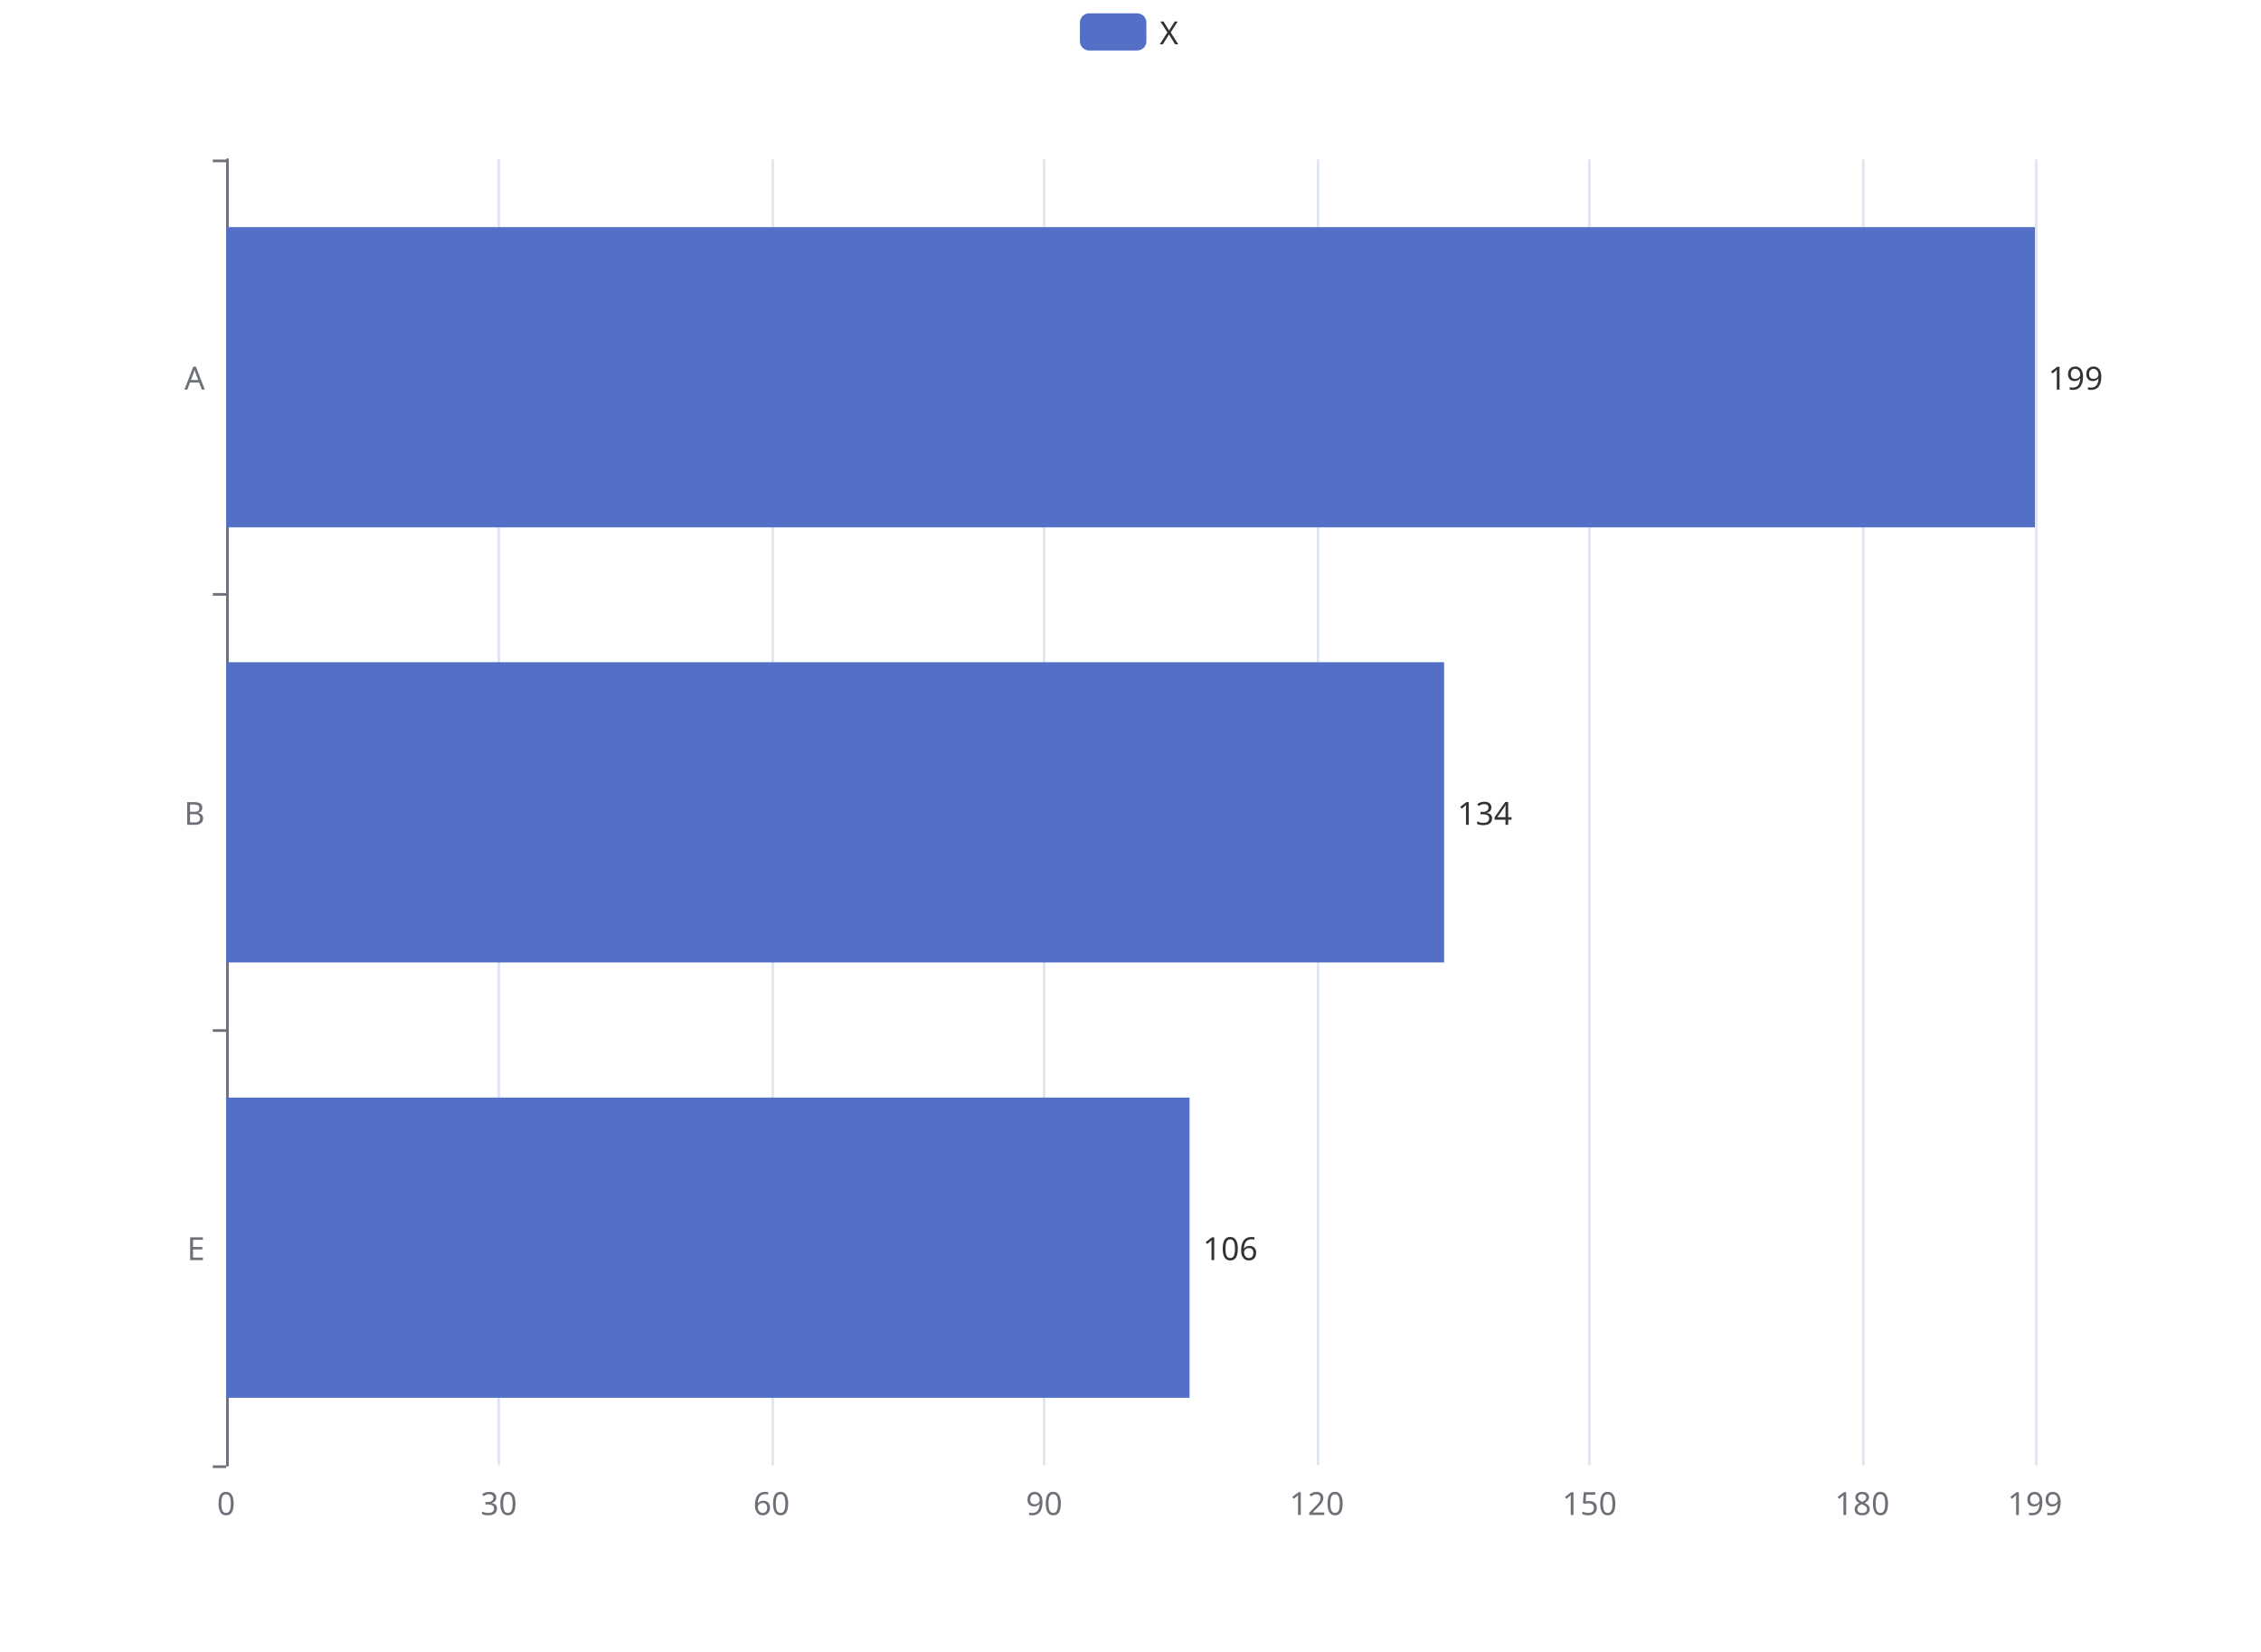
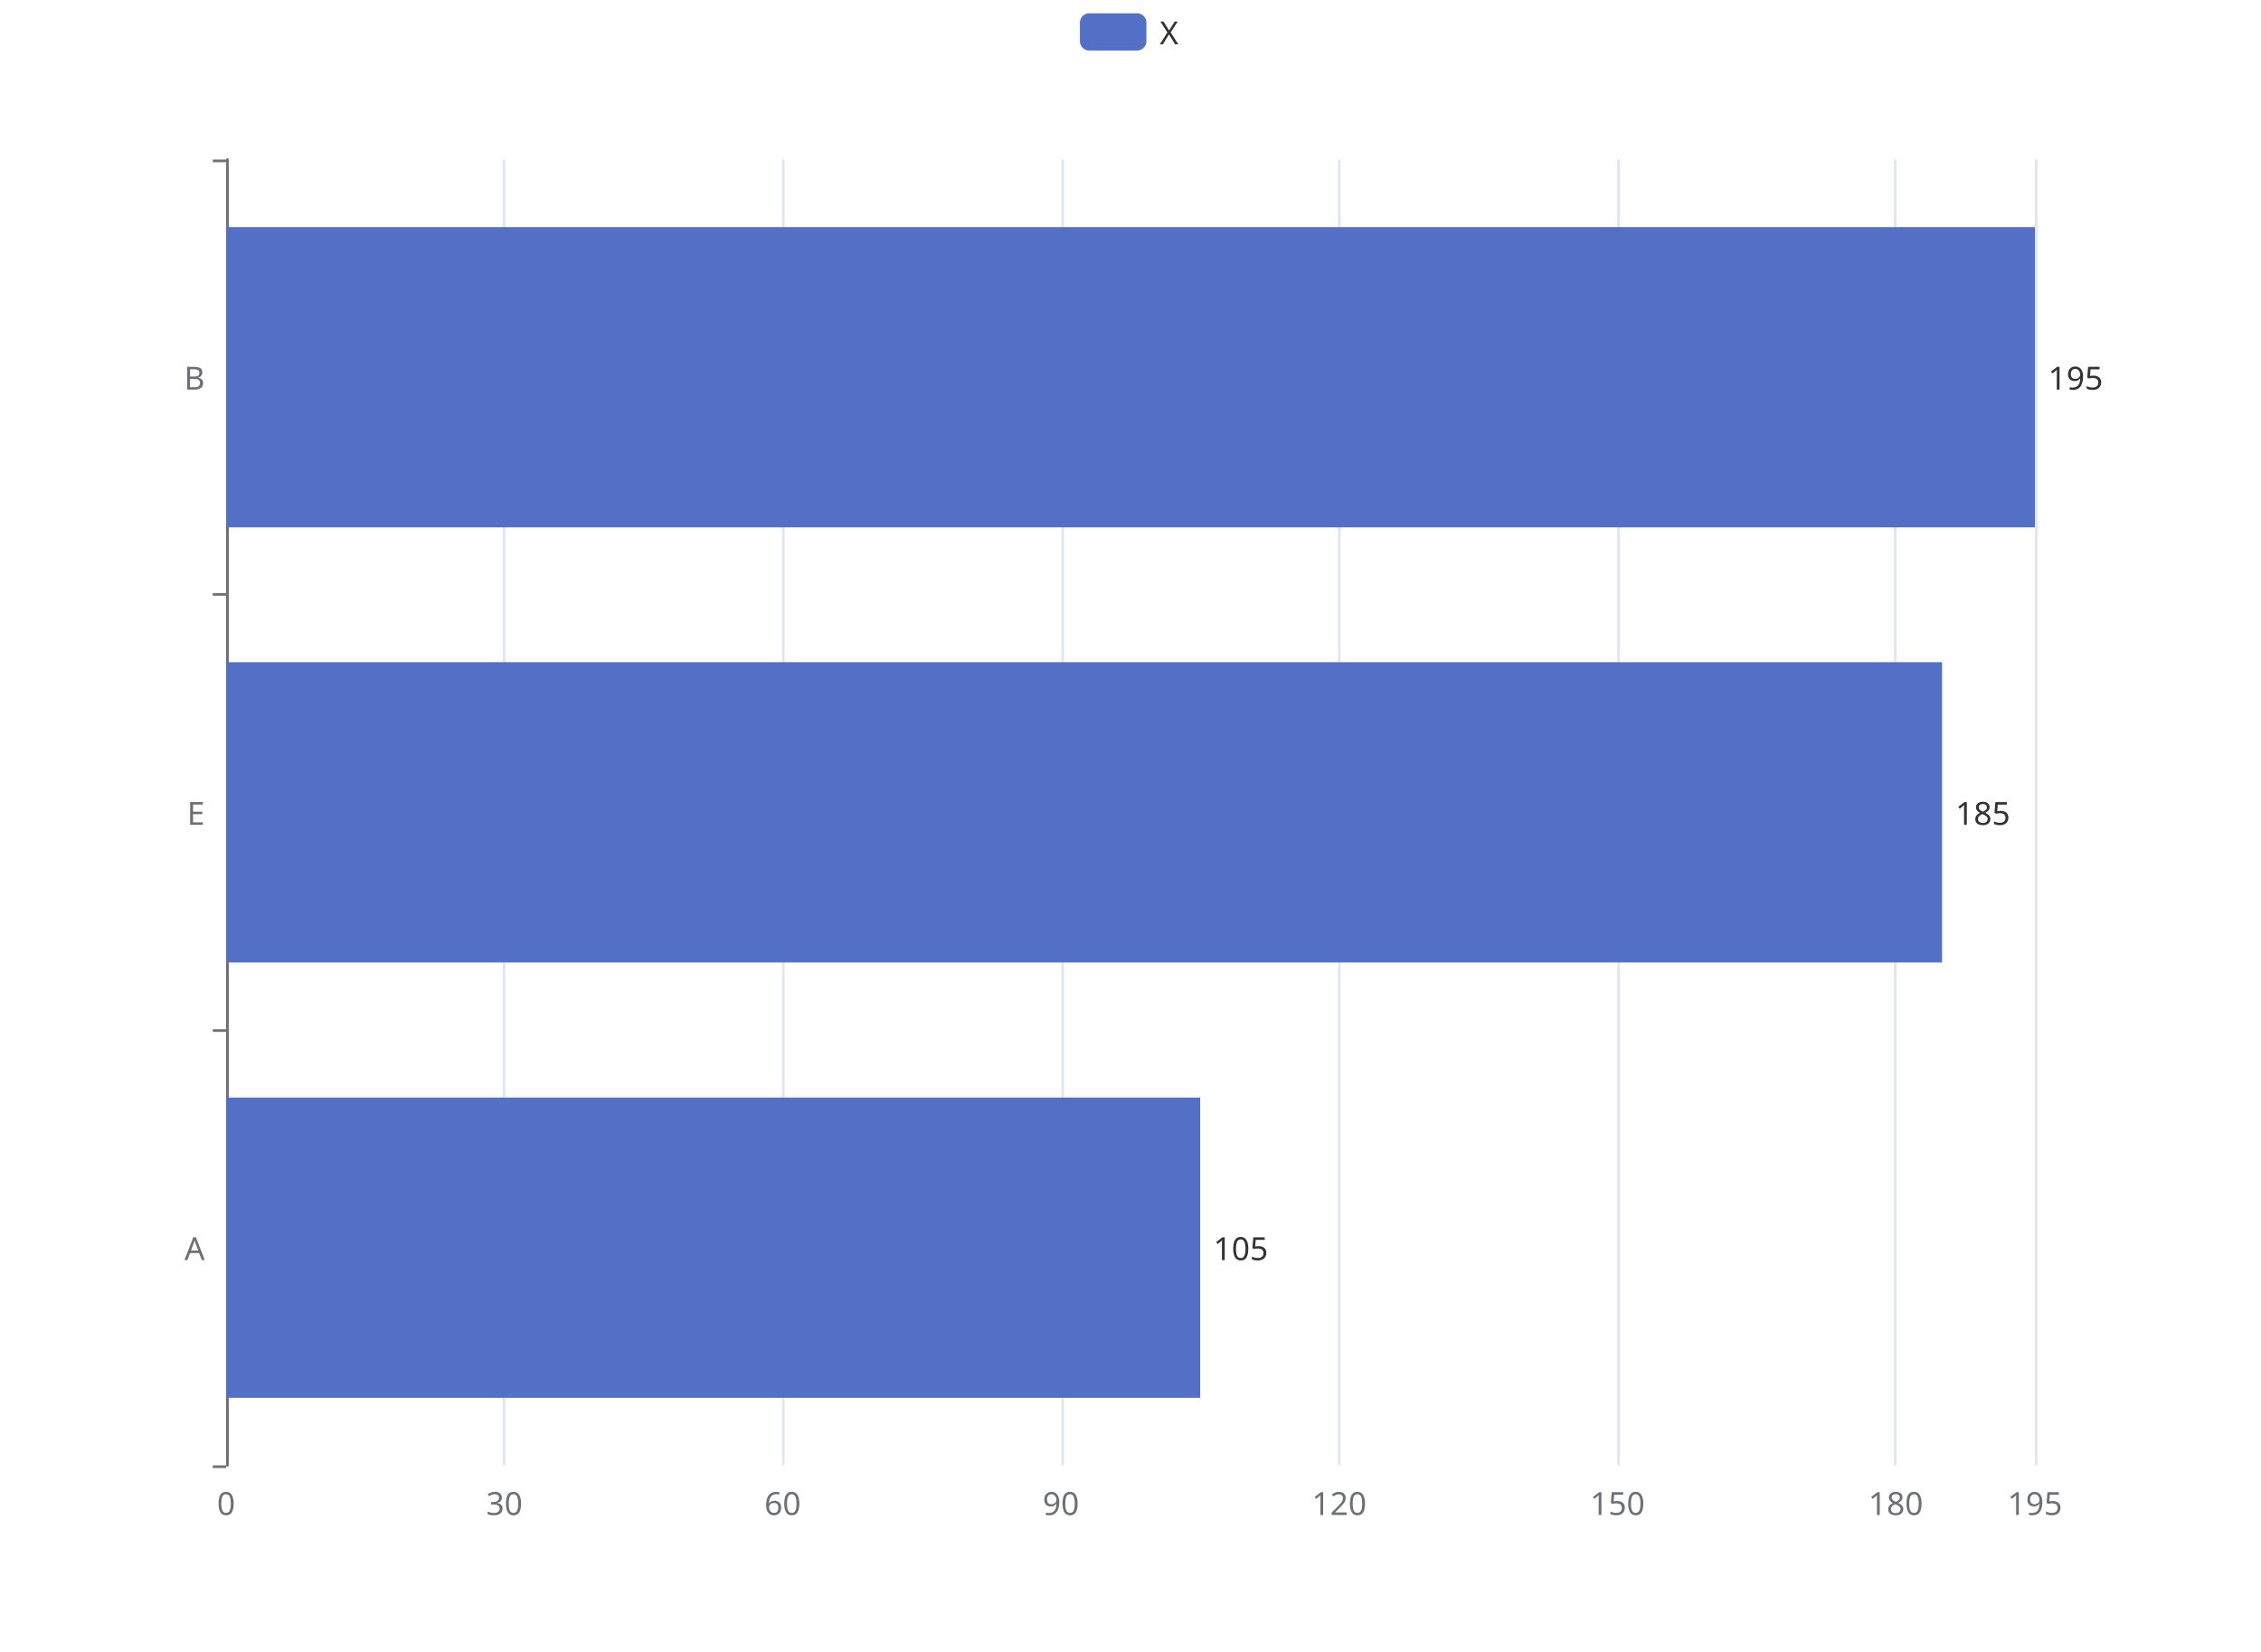
<svg xmlns="http://www.w3.org/2000/svg" width="850" height="621" version="1.1" baseProfile="full" viewBox="0 0 850 621">
  <rect width="850" height="621" x="0" y="0" fill="none" />
  <path d="M85.5 60L85.5 551" fill="transparent" stroke="#E0E6F1" class="zr0-cls-0" />
-   <path d="M187.5 60L187.5 551" fill="transparent" stroke="#E0E6F1" class="zr0-cls-0" />
-   <path d="M290.5 60L290.5 551" fill="transparent" stroke="#E0E6F1" class="zr0-cls-0" />
-   <path d="M392.5 60L392.5 551" fill="transparent" stroke="#E0E6F1" class="zr0-cls-0" />
-   <path d="M495.5 60L495.5 551" fill="transparent" stroke="#E0E6F1" class="zr0-cls-0" />
-   <path d="M597.5 60L597.5 551" fill="transparent" stroke="#E0E6F1" class="zr0-cls-0" />
-   <path d="M700.5 60L700.5 551" fill="transparent" stroke="#E0E6F1" class="zr0-cls-0" />
+   <path d="M189.5 60L189.5 551" fill="transparent" stroke="#E0E6F1" class="zr0-cls-0" />
+   <path d="M294.5 60L294.5 551" fill="transparent" stroke="#E0E6F1" class="zr0-cls-0" />
+   <path d="M399.5 60L399.5 551" fill="transparent" stroke="#E0E6F1" class="zr0-cls-0" />
+   <path d="M503.5 60L503.5 551" fill="transparent" stroke="#E0E6F1" class="zr0-cls-0" />
+   <path d="M608.5 60L608.5 551" fill="transparent" stroke="#E0E6F1" class="zr0-cls-0" />
+   <path d="M712.5 60L712.5 551" fill="transparent" stroke="#E0E6F1" class="zr0-cls-0" />
  <path d="M765.5 60L765.5 551" fill="transparent" stroke="#E0E6F1" class="zr0-cls-0" />
  <path d="M85.5 60L85.5 551" fill="transparent" stroke="#6E7079" stroke-linecap="round" class="zr0-cls-0" />
  <path d="M85 60.5L80 60.5" fill="transparent" stroke="#6E7079" class="zr0-cls-0" />
  <path d="M85 223.5L80 223.5" fill="transparent" stroke="#6E7079" class="zr0-cls-0" />
  <path d="M85 387.5L80 387.5" fill="transparent" stroke="#6E7079" class="zr0-cls-0" />
  <path d="M85 551.5L80 551.5" fill="transparent" stroke="#6E7079" class="zr0-cls-0" />
-   <text dominant-baseline="central" text-anchor="end" style="font-size:12px;font-family:sans-serif;" transform="translate(77 141.8333)" fill="#6E7079">A</text>
-   <text dominant-baseline="central" text-anchor="end" style="font-size:12px;font-family:sans-serif;" transform="translate(77 305.5)" fill="#6E7079">B</text>
-   <text dominant-baseline="central" text-anchor="end" style="font-size:12px;font-family:sans-serif;" transform="translate(77 469.1667)" fill="#6E7079">E</text>
+   <text dominant-baseline="central" text-anchor="end" style="font-size:12px;font-family:sans-serif;" transform="translate(77 141.8333)" fill="#6E7079">B</text>
+   <text dominant-baseline="central" text-anchor="end" style="font-size:12px;font-family:sans-serif;" transform="translate(77 305.5)" fill="#6E7079">E</text>
+   <text dominant-baseline="central" text-anchor="end" style="font-size:12px;font-family:sans-serif;" transform="translate(77 469.1667)" fill="#6E7079">A</text>
  <text dominant-baseline="central" text-anchor="middle" style="font-size:12px;font-family:sans-serif;" y="6" transform="translate(85 559)" fill="#6E7079">0</text>
-   <text dominant-baseline="central" text-anchor="middle" style="font-size:12px;font-family:sans-serif;" y="6" transform="translate(187.5126 559)" fill="#6E7079">30</text>
-   <text dominant-baseline="central" text-anchor="middle" style="font-size:12px;font-family:sans-serif;" y="6" transform="translate(290.0251 559)" fill="#6E7079">60</text>
-   <text dominant-baseline="central" text-anchor="middle" style="font-size:12px;font-family:sans-serif;" y="6" transform="translate(392.5377 559)" fill="#6E7079">90</text>
-   <text dominant-baseline="central" text-anchor="middle" style="font-size:12px;font-family:sans-serif;" y="6" transform="translate(495.0503 559)" fill="#6E7079">120</text>
-   <text dominant-baseline="central" text-anchor="middle" style="font-size:12px;font-family:sans-serif;" y="6" transform="translate(597.5628 559)" fill="#6E7079">150</text>
-   <text dominant-baseline="central" text-anchor="middle" style="font-size:12px;font-family:sans-serif;" y="6" transform="translate(700.0754 559)" fill="#6E7079">180</text>
-   <text dominant-baseline="central" text-anchor="middle" style="font-size:12px;font-family:sans-serif;" y="6" transform="translate(765 559)" fill="#6E7079">199</text>
-   <path d="M85 85.4l680 0l0 112.9l-680 0Z" fill="#5470c6" ecmeta_series_index="0" ecmeta_data_index="0" ecmeta_ssr_type="chart" class="zr0-cls-1" />
-   <path d="M85 249l457.9 0l0 112.9l-457.9 0Z" fill="#5470c6" ecmeta_series_index="0" ecmeta_data_index="1" ecmeta_ssr_type="chart" class="zr0-cls-1" />
-   <path d="M85 412.7l362.2 0l0 112.9l-362.2 0Z" fill="#5470c6" ecmeta_series_index="0" ecmeta_data_index="4" ecmeta_ssr_type="chart" class="zr0-cls-1" />
-   <text dominant-baseline="central" text-anchor="start" style="font-size:12px;font-family:sans-serif;" transform="translate(770 141.8333)" fill="#333" stroke="rgb(255,255,255)" stroke-width="2" paint-order="stroke" stroke-miterlimit="2">199</text>
-   <text dominant-baseline="central" text-anchor="start" style="font-size:12px;font-family:sans-serif;" transform="translate(547.8894 305.5)" fill="#333" stroke="rgb(255,255,255)" stroke-width="2" paint-order="stroke" stroke-miterlimit="2">134</text>
-   <text dominant-baseline="central" text-anchor="start" style="font-size:12px;font-family:sans-serif;" transform="translate(452.2111 469.1667)" fill="#333" stroke="rgb(255,255,255)" stroke-width="2" paint-order="stroke" stroke-miterlimit="2">106</text>
+   <text dominant-baseline="central" text-anchor="middle" style="font-size:12px;font-family:sans-serif;" y="6" transform="translate(189.6154 559)" fill="#6E7079">30</text>
+   <text dominant-baseline="central" text-anchor="middle" style="font-size:12px;font-family:sans-serif;" y="6" transform="translate(294.2308 559)" fill="#6E7079">60</text>
+   <text dominant-baseline="central" text-anchor="middle" style="font-size:12px;font-family:sans-serif;" y="6" transform="translate(398.8462 559)" fill="#6E7079">90</text>
+   <text dominant-baseline="central" text-anchor="middle" style="font-size:12px;font-family:sans-serif;" y="6" transform="translate(503.4615 559)" fill="#6E7079">120</text>
+   <text dominant-baseline="central" text-anchor="middle" style="font-size:12px;font-family:sans-serif;" y="6" transform="translate(608.0769 559)" fill="#6E7079">150</text>
+   <text dominant-baseline="central" text-anchor="middle" style="font-size:12px;font-family:sans-serif;" y="6" transform="translate(712.6923 559)" fill="#6E7079">180</text>
+   <text dominant-baseline="central" text-anchor="middle" style="font-size:12px;font-family:sans-serif;" y="6" transform="translate(765 559)" fill="#6E7079">195</text>
+   <path d="M85 412.7l366.2 0l0 112.9l-366.2 0Z" fill="#5470c6" ecmeta_series_index="0" ecmeta_data_index="0" ecmeta_ssr_type="chart" class="zr0-cls-1" />
+   <path d="M85 85.4l680 0l0 112.9l-680 0Z" fill="#5470c6" ecmeta_series_index="0" ecmeta_data_index="1" ecmeta_ssr_type="chart" class="zr0-cls-1" />
+   <path d="M85 249l645.1 0l0 112.9l-645.1 0Z" fill="#5470c6" ecmeta_series_index="0" ecmeta_data_index="4" ecmeta_ssr_type="chart" class="zr0-cls-1" />
+   <text dominant-baseline="central" text-anchor="start" style="font-size:12px;font-family:sans-serif;" transform="translate(456.1538 469.1667)" fill="#333" stroke="rgb(255,255,255)" stroke-width="2" paint-order="stroke" stroke-miterlimit="2">105</text>
+   <text dominant-baseline="central" text-anchor="start" style="font-size:12px;font-family:sans-serif;" transform="translate(770 141.8333)" fill="#333" stroke="rgb(255,255,255)" stroke-width="2" paint-order="stroke" stroke-miterlimit="2">195</text>
+   <text dominant-baseline="central" text-anchor="start" style="font-size:12px;font-family:sans-serif;" transform="translate(735.1282 305.5)" fill="#333" stroke="rgb(255,255,255)" stroke-width="2" paint-order="stroke" stroke-miterlimit="2">185</text>
  <path d="M-5 -5l48 0l0 24l-48 0Z" transform="translate(405.98 5)" fill="rgb(0,0,0)" fill-opacity="0" stroke="#ccc" stroke-width="0" class="zr0-cls-0" />
  <path d="M3.5 0L21.5 0A3.5 3.5 0 0 1 25 3.5L25 10.5A3.5 3.5 0 0 1 21.5 14L3.5 14A3.5 3.5 0 0 1 0 10.5L0 3.5A3.5 3.5 0 0 1 3.5 0" transform="translate(405.98 5)" fill="#5470c6" ecmeta_series_index="0" ecmeta_data_index="0" ecmeta_ssr_type="legend" ecmeta_silent="true" class="zr0-cls-0" />
  <text dominant-baseline="central" text-anchor="start" style="font-size:12px;font-family:sans-serif;" x="30" y="7" transform="translate(405.98 5)" fill="#333">X</text>
  <path d="M0 0l38 0l0 14l-38 0Z" transform="translate(405.98 5)" fill="transparent" ecmeta_series_index="0" ecmeta_data_index="0" ecmeta_ssr_type="legend" class="zr0-cls-2" />
  <style>
.zr0-cls-0:hover {
pointer-events:none;
}
.zr0-cls-1:hover {
cursor:pointer;
fill:rgba(92,123,217,1);
}
.zr0-cls-2:hover {
cursor:pointer;
fill:rgba(0,0,0,0);
}



</style>
</svg>
